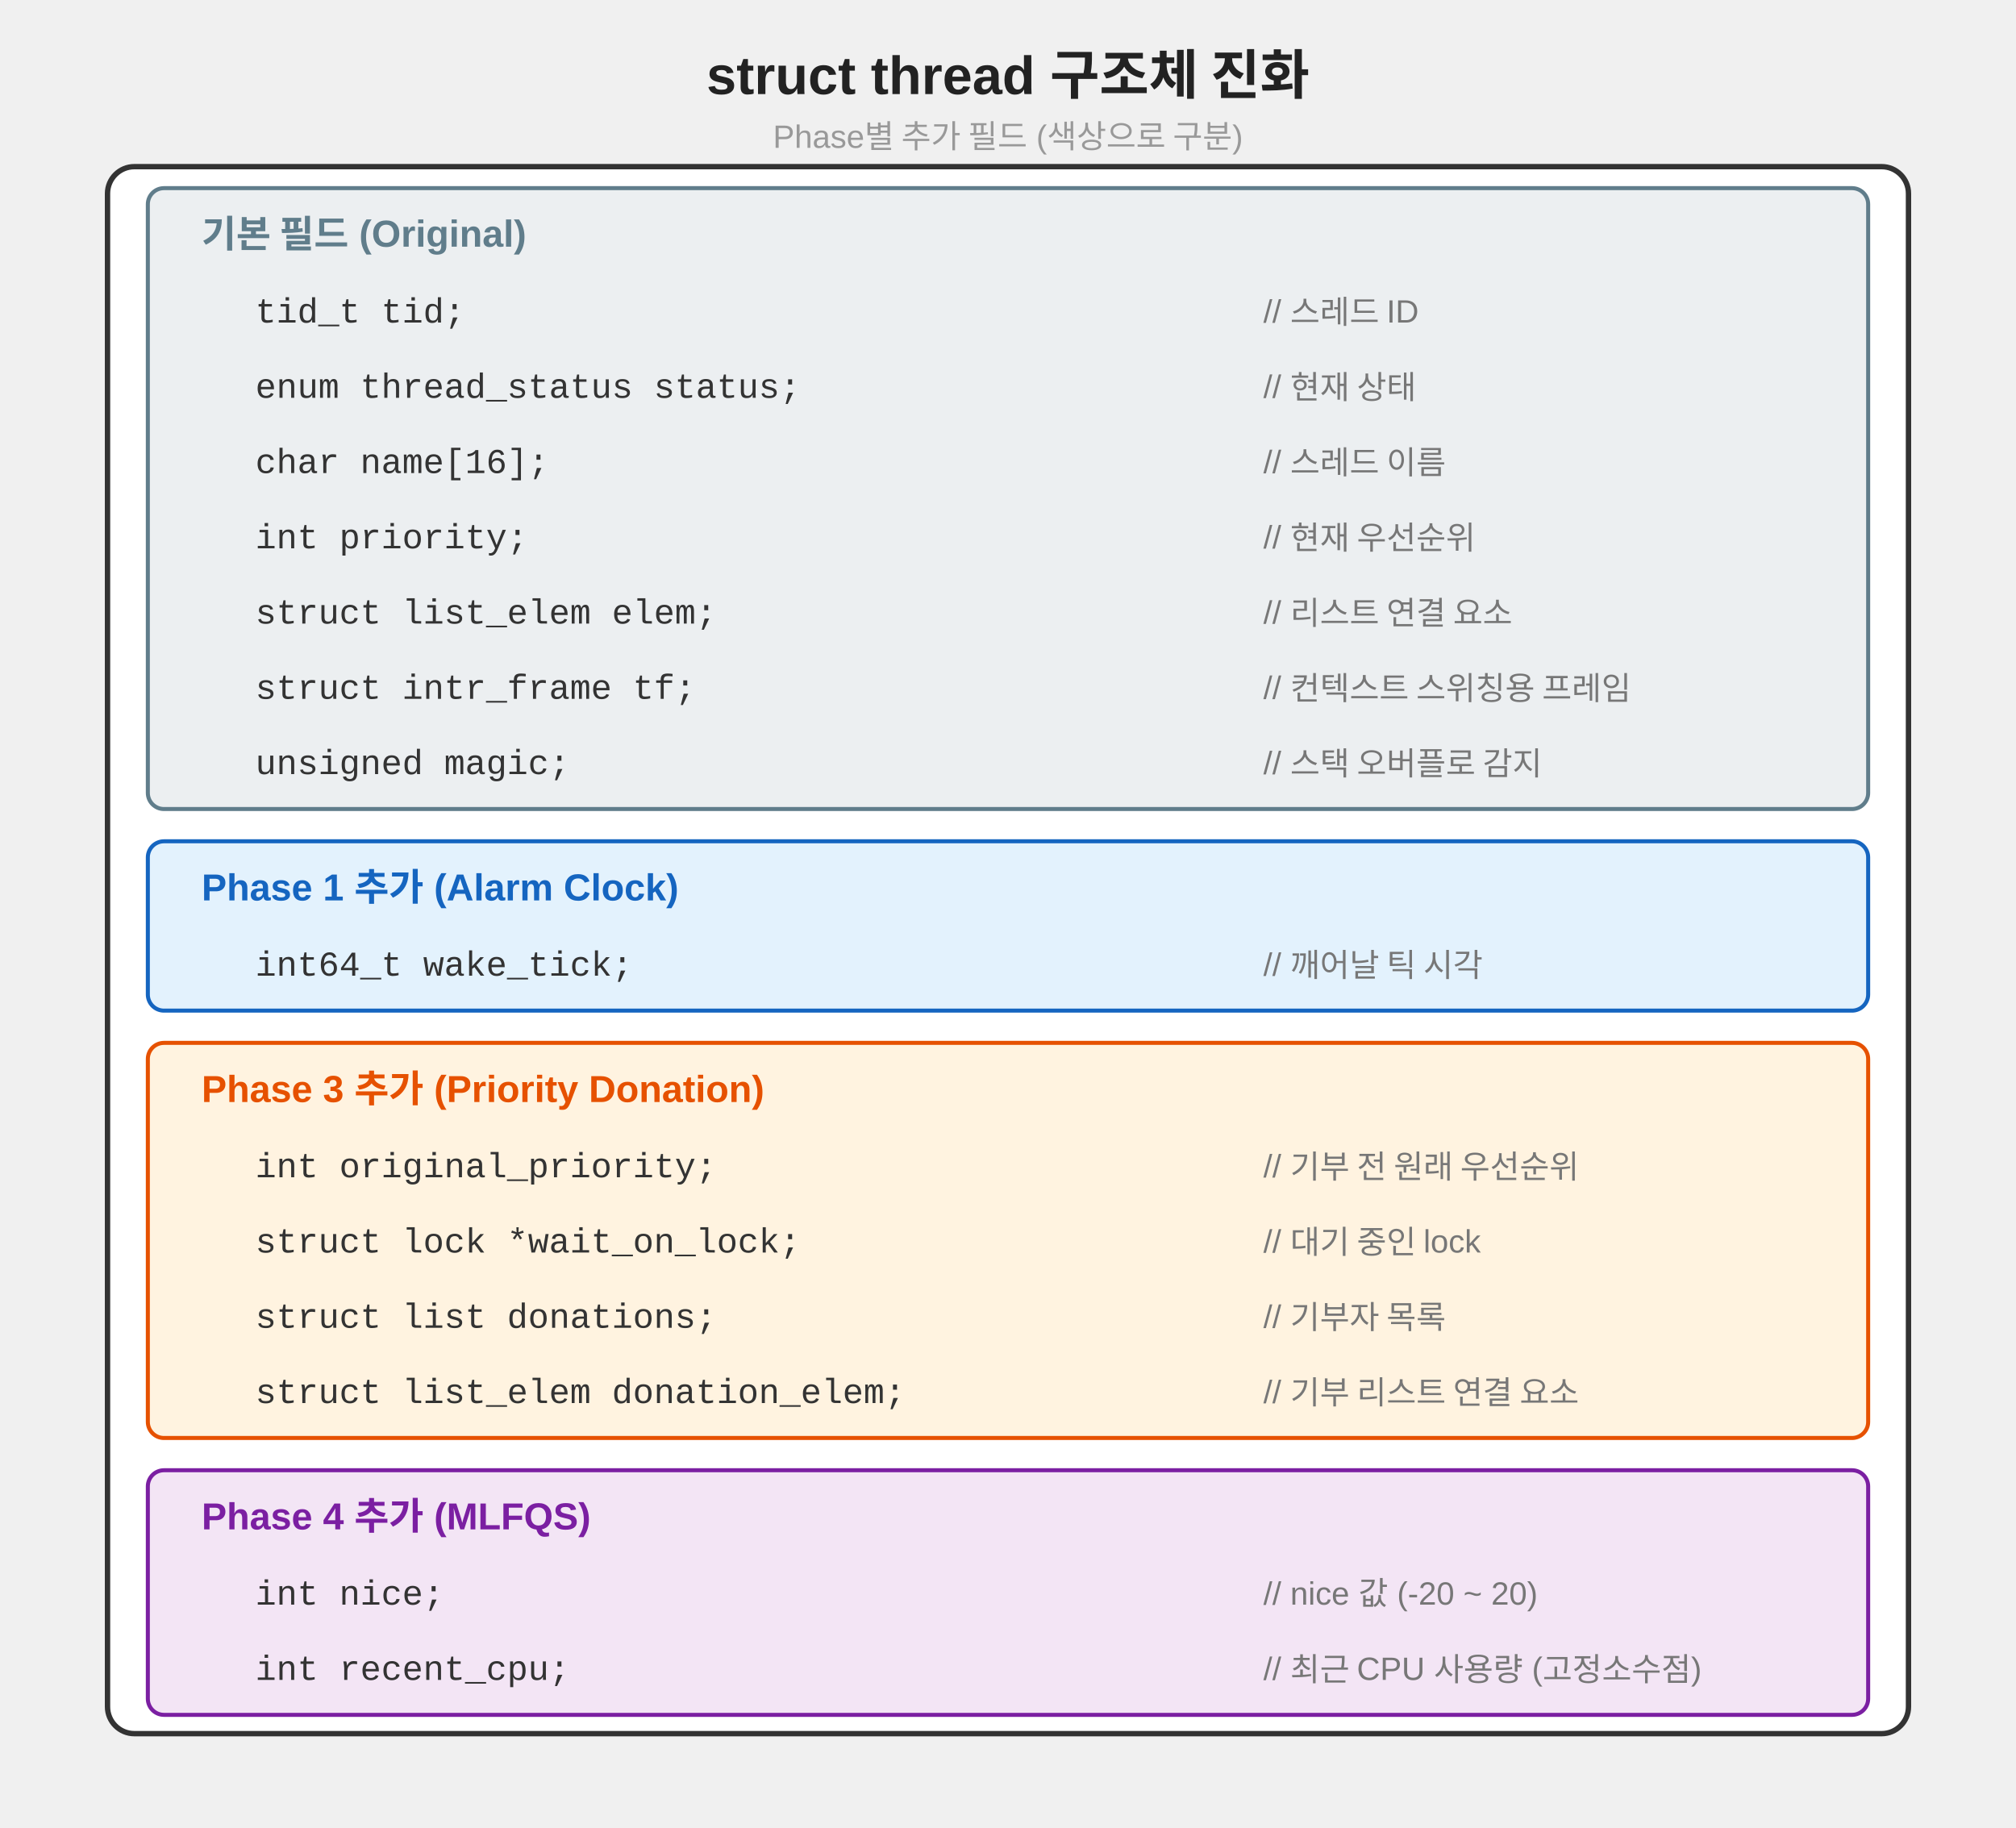
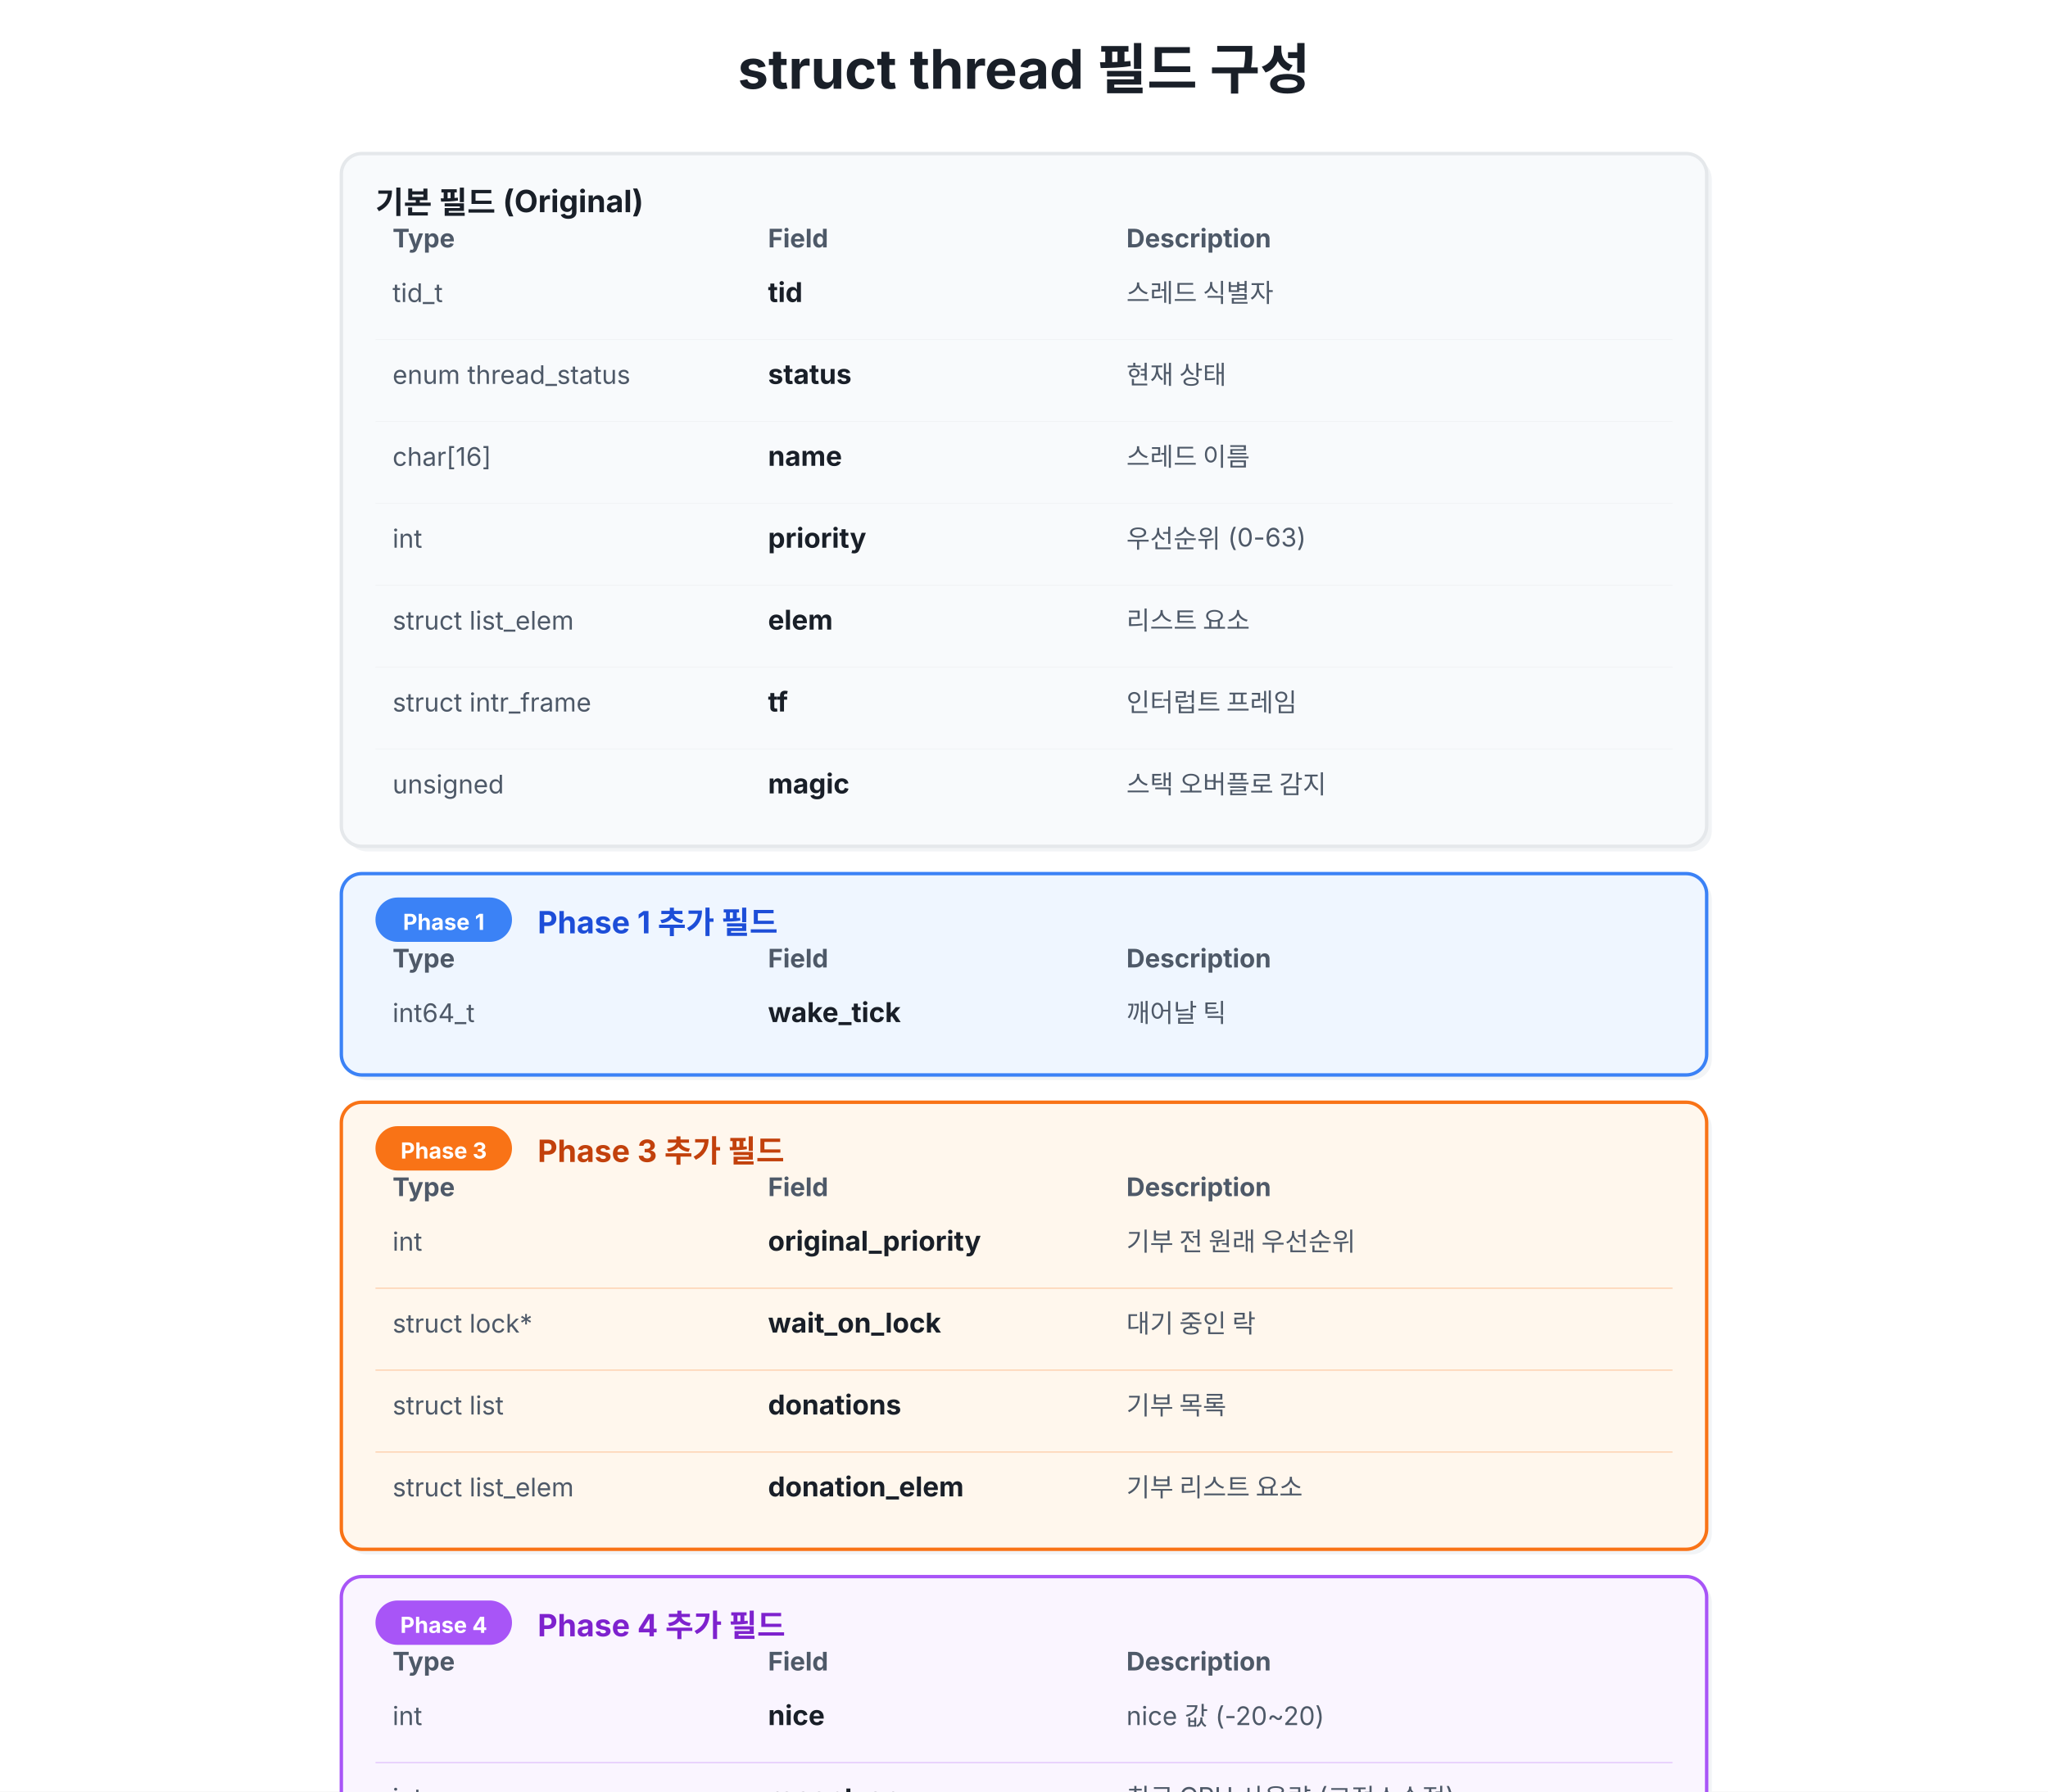
- <svg xmlns="http://www.w3.org/2000/svg" viewBox="0 0 750 680" style="background:#fff">
-   <defs>
-     <style>
- text { font-family: Arial, sans-serif; }
- .title { font-size: 20px; font-weight: bold; fill: #222; }
- .section { font-size: 14px; font-weight: bold; }
- .field { font-size: 13px; fill: #333; font-family: "Courier New", monospace; }
- .comment { font-size: 12px; fill: #777; }
- </style>
-   </defs>
-   <text x="375" y="35" text-anchor="middle" class="title">struct thread 구조체 진화</text>
-   <text x="375" y="55" text-anchor="middle" font-size="12" fill="#999" font-family="Arial, sans-serif">Phase별 추가 필드 (색상으로 구분)</text>
-   <rect x="40" y="62" width="670" height="583" rx="10" fill="#fff" stroke="#333" stroke-width="2" />
-   <rect x="55" y="70" width="640" height="231" rx="6" fill="#ECEFF1" stroke="#607D8B" stroke-width="1.5" />
-   <text x="75" y="92" class="section" fill="#607D8B">기본 필드 (Original)</text>
-   <text x="95" y="120" class="field">tid_t tid;</text>
-   <text x="470" y="120" class="comment">// 스레드 ID</text>
-   <text x="95" y="148" class="field">enum thread_status status;</text>
-   <text x="470" y="148" class="comment">// 현재 상태</text>
-   <text x="95" y="176" class="field">char name[16];</text>
-   <text x="470" y="176" class="comment">// 스레드 이름</text>
-   <text x="95" y="204" class="field">int priority;</text>
-   <text x="470" y="204" class="comment">// 현재 우선순위</text>
-   <text x="95" y="232" class="field">struct list_elem elem;</text>
-   <text x="470" y="232" class="comment">// 리스트 연결 요소</text>
-   <text x="95" y="260" class="field">struct intr_frame tf;</text>
-   <text x="470" y="260" class="comment">// 컨텍스트 스위칭용 프레임</text>
-   <text x="95" y="288" class="field">unsigned magic;</text>
-   <text x="470" y="288" class="comment">// 스택 오버플로 감지</text>
-   <rect x="55" y="313" width="640" height="63" rx="6" fill="#E3F2FD" stroke="#1565C0" stroke-width="1.5" />
-   <text x="75" y="335" class="section" fill="#1565C0">Phase 1 추가 (Alarm Clock)</text>
-   <text x="95" y="363" class="field">int64_t wake_tick;</text>
-   <text x="470" y="363" class="comment">// 깨어날 틱 시각</text>
-   <rect x="55" y="388" width="640" height="147" rx="6" fill="#FFF3E0" stroke="#E65100" stroke-width="1.5" />
-   <text x="75" y="410" class="section" fill="#E65100">Phase 3 추가 (Priority Donation)</text>
-   <text x="95" y="438" class="field">int original_priority;</text>
-   <text x="470" y="438" class="comment">// 기부 전 원래 우선순위</text>
-   <text x="95" y="466" class="field">struct lock *wait_on_lock;</text>
-   <text x="470" y="466" class="comment">// 대기 중인 lock</text>
-   <text x="95" y="494" class="field">struct list donations;</text>
-   <text x="470" y="494" class="comment">// 기부자 목록</text>
-   <text x="95" y="522" class="field">struct list_elem donation_elem;</text>
-   <text x="470" y="522" class="comment">// 기부 리스트 연결 요소</text>
-   <rect x="55" y="547" width="640" height="91" rx="6" fill="#F3E5F5" stroke="#7B1FA2" stroke-width="1.5" />
-   <text x="75" y="569" class="section" fill="#7B1FA2">Phase 4 추가 (MLFQS)</text>
-   <text x="95" y="597" class="field">int nice;</text>
-   <text x="470" y="597" class="comment">// nice 값 (-20 ~ 20)</text>
-   <text x="95" y="625" class="field">int recent_cpu;</text>
-   <text x="470" y="625" class="comment">// 최근 CPU 사용량 (고정소수점)</text>
+ <svg xmlns="http://www.w3.org/2000/svg" width="1200" height="1050" viewBox="0 0 1200 1050" font-family="system-ui, -apple-system, sans-serif">
+   <rect width="1200" height="1050" fill="#FFFFFF" />
+   <text x="600" y="52" text-anchor="middle" font-size="32" font-weight="bold" fill="#191F28">struct thread 필드 구성</text>
+   <rect x="203" y="93" width="800" height="406" rx="12" fill="#F2F4F6" />
+   <rect x="200" y="90" width="800" height="406" rx="12" fill="#F8FAFC" stroke="#E5E8EB" stroke-width="2" />
+   <text x="220" y="125" font-size="18" fill="#191F28" text-anchor="start" font-weight="bold">기본 필드 (Original)</text>
+   <text x="230" y="145" font-size="15" fill="#4E5968" text-anchor="start" font-weight="bold">Type</text>
+   <text x="450" y="145" font-size="15" fill="#4E5968" text-anchor="start" font-weight="bold">Field</text>
+   <text x="660" y="145" font-size="15" fill="#4E5968" text-anchor="start" font-weight="bold">Description</text>
+   <text x="230" y="177" font-size="15" fill="#4E5968" text-anchor="start" font-weight="normal">tid_t</text>
+   <text x="450" y="177" font-size="16" fill="#191F28" text-anchor="start" font-weight="bold">tid</text>
+   <text x="660" y="177" font-size="15" fill="#4E5968" text-anchor="start" font-weight="normal">스레드 식별자</text>
+   <line x1="220" y1="199" x2="980" y2="199" stroke="#E5E8EB" stroke-width="0.5" opacity="0.4" />
+   <text x="230" y="225" font-size="15" fill="#4E5968" text-anchor="start" font-weight="normal">enum thread_status</text>
+   <text x="450" y="225" font-size="16" fill="#191F28" text-anchor="start" font-weight="bold">status</text>
+   <text x="660" y="225" font-size="15" fill="#4E5968" text-anchor="start" font-weight="normal">현재 상태</text>
+   <line x1="220" y1="247" x2="980" y2="247" stroke="#E5E8EB" stroke-width="0.5" opacity="0.4" />
+   <text x="230" y="273" font-size="15" fill="#4E5968" text-anchor="start" font-weight="normal">char[16]</text>
+   <text x="450" y="273" font-size="16" fill="#191F28" text-anchor="start" font-weight="bold">name</text>
+   <text x="660" y="273" font-size="15" fill="#4E5968" text-anchor="start" font-weight="normal">스레드 이름</text>
+   <line x1="220" y1="295" x2="980" y2="295" stroke="#E5E8EB" stroke-width="0.5" opacity="0.4" />
+   <text x="230" y="321" font-size="15" fill="#4E5968" text-anchor="start" font-weight="normal">int</text>
+   <text x="450" y="321" font-size="16" fill="#191F28" text-anchor="start" font-weight="bold">priority</text>
+   <text x="660" y="321" font-size="15" fill="#4E5968" text-anchor="start" font-weight="normal">우선순위 (0-63)</text>
+   <line x1="220" y1="343" x2="980" y2="343" stroke="#E5E8EB" stroke-width="0.5" opacity="0.4" />
+   <text x="230" y="369" font-size="15" fill="#4E5968" text-anchor="start" font-weight="normal">struct list_elem</text>
+   <text x="450" y="369" font-size="16" fill="#191F28" text-anchor="start" font-weight="bold">elem</text>
+   <text x="660" y="369" font-size="15" fill="#4E5968" text-anchor="start" font-weight="normal">리스트 요소</text>
+   <line x1="220" y1="391" x2="980" y2="391" stroke="#E5E8EB" stroke-width="0.5" opacity="0.4" />
+   <text x="230" y="417" font-size="15" fill="#4E5968" text-anchor="start" font-weight="normal">struct intr_frame</text>
+   <text x="450" y="417" font-size="16" fill="#191F28" text-anchor="start" font-weight="bold">tf</text>
+   <text x="660" y="417" font-size="15" fill="#4E5968" text-anchor="start" font-weight="normal">인터럽트 프레임</text>
+   <line x1="220" y1="439" x2="980" y2="439" stroke="#E5E8EB" stroke-width="0.5" opacity="0.4" />
+   <text x="230" y="465" font-size="15" fill="#4E5968" text-anchor="start" font-weight="normal">unsigned</text>
+   <text x="450" y="465" font-size="16" fill="#191F28" text-anchor="start" font-weight="bold">magic</text>
+   <text x="660" y="465" font-size="15" fill="#4E5968" text-anchor="start" font-weight="normal">스택 오버플로 감지</text>
+   <rect x="203" y="515" width="800" height="118" rx="12" fill="#F2F4F6" />
+   <rect x="200" y="512" width="800" height="118" rx="12" fill="#EFF6FF" stroke="#3B82F6" stroke-width="2" />
+   <rect x="220" y="526" width="80" height="26" rx="13" fill="#3B82F6" />
+   <text x="260" y="545" font-size="13" fill="#FFFFFF" text-anchor="middle" font-weight="bold">Phase 1</text>
+   <text x="315" y="547" font-size="18" fill="#1D4ED8" text-anchor="start" font-weight="bold">Phase 1 추가 필드</text>
+   <text x="230" y="567" font-size="15" fill="#4E5968" text-anchor="start" font-weight="bold">Type</text>
+   <text x="450" y="567" font-size="15" fill="#4E5968" text-anchor="start" font-weight="bold">Field</text>
+   <text x="660" y="567" font-size="15" fill="#4E5968" text-anchor="start" font-weight="bold">Description</text>
+   <text x="230" y="599" font-size="15" fill="#4E5968" text-anchor="start" font-weight="normal">int64_t</text>
+   <text x="450" y="599" font-size="16" fill="#191F28" text-anchor="start" font-weight="bold">wake_tick</text>
+   <text x="660" y="599" font-size="15" fill="#4E5968" text-anchor="start" font-weight="normal">깨어날 틱</text>
+   <rect x="203" y="649" width="800" height="262" rx="12" fill="#F2F4F6" />
+   <rect x="200" y="646" width="800" height="262" rx="12" fill="#FFF7ED" stroke="#F97316" stroke-width="2" />
+   <rect x="220" y="660" width="80" height="26" rx="13" fill="#F97316" />
+   <text x="260" y="679" font-size="13" fill="#FFFFFF" text-anchor="middle" font-weight="bold">Phase 3</text>
+   <text x="315" y="681" font-size="18" fill="#C2410C" text-anchor="start" font-weight="bold">Phase 3 추가 필드</text>
+   <text x="230" y="701" font-size="15" fill="#4E5968" text-anchor="start" font-weight="bold">Type</text>
+   <text x="450" y="701" font-size="15" fill="#4E5968" text-anchor="start" font-weight="bold">Field</text>
+   <text x="660" y="701" font-size="15" fill="#4E5968" text-anchor="start" font-weight="bold">Description</text>
+   <text x="230" y="733" font-size="15" fill="#4E5968" text-anchor="start" font-weight="normal">int</text>
+   <text x="450" y="733" font-size="16" fill="#191F28" text-anchor="start" font-weight="bold">original_priority</text>
+   <text x="660" y="733" font-size="15" fill="#4E5968" text-anchor="start" font-weight="normal">기부 전 원래 우선순위</text>
+   <line x1="220" y1="755" x2="980" y2="755" stroke="#F97316" stroke-width="0.5" opacity="0.4" />
+   <text x="230" y="781" font-size="15" fill="#4E5968" text-anchor="start" font-weight="normal">struct lock*</text>
+   <text x="450" y="781" font-size="16" fill="#191F28" text-anchor="start" font-weight="bold">wait_on_lock</text>
+   <text x="660" y="781" font-size="15" fill="#4E5968" text-anchor="start" font-weight="normal">대기 중인 락</text>
+   <line x1="220" y1="803" x2="980" y2="803" stroke="#F97316" stroke-width="0.5" opacity="0.4" />
+   <text x="230" y="829" font-size="15" fill="#4E5968" text-anchor="start" font-weight="normal">struct list</text>
+   <text x="450" y="829" font-size="16" fill="#191F28" text-anchor="start" font-weight="bold">donations</text>
+   <text x="660" y="829" font-size="15" fill="#4E5968" text-anchor="start" font-weight="normal">기부 목록</text>
+   <line x1="220" y1="851" x2="980" y2="851" stroke="#F97316" stroke-width="0.5" opacity="0.4" />
+   <text x="230" y="877" font-size="15" fill="#4E5968" text-anchor="start" font-weight="normal">struct list_elem</text>
+   <text x="450" y="877" font-size="16" fill="#191F28" text-anchor="start" font-weight="bold">donation_elem</text>
+   <text x="660" y="877" font-size="15" fill="#4E5968" text-anchor="start" font-weight="normal">기부 리스트 요소</text>
+   <rect x="203" y="927" width="800" height="166" rx="12" fill="#F2F4F6" />
+   <rect x="200" y="924" width="800" height="166" rx="12" fill="#FAF5FF" stroke="#A855F7" stroke-width="2" />
+   <rect x="220" y="938" width="80" height="26" rx="13" fill="#A855F7" />
+   <text x="260" y="957" font-size="13" fill="#FFFFFF" text-anchor="middle" font-weight="bold">Phase 4</text>
+   <text x="315" y="959" font-size="18" fill="#7E22CE" text-anchor="start" font-weight="bold">Phase 4 추가 필드</text>
+   <text x="230" y="979" font-size="15" fill="#4E5968" text-anchor="start" font-weight="bold">Type</text>
+   <text x="450" y="979" font-size="15" fill="#4E5968" text-anchor="start" font-weight="bold">Field</text>
+   <text x="660" y="979" font-size="15" fill="#4E5968" text-anchor="start" font-weight="bold">Description</text>
+   <text x="230" y="1011" font-size="15" fill="#4E5968" text-anchor="start" font-weight="normal">int</text>
+   <text x="450" y="1011" font-size="16" fill="#191F28" text-anchor="start" font-weight="bold">nice</text>
+   <text x="660" y="1011" font-size="15" fill="#4E5968" text-anchor="start" font-weight="normal">nice 값 (-20~20)</text>
+   <line x1="220" y1="1033" x2="980" y2="1033" stroke="#A855F7" stroke-width="0.5" opacity="0.4" />
+   <text x="230" y="1059" font-size="15" fill="#4E5968" text-anchor="start" font-weight="normal">int</text>
+   <text x="450" y="1059" font-size="16" fill="#191F28" text-anchor="start" font-weight="bold">recent_cpu</text>
+   <text x="660" y="1059" font-size="15" fill="#4E5968" text-anchor="start" font-weight="normal">최근 CPU 사용량 (고정소수점)</text>
</svg>
